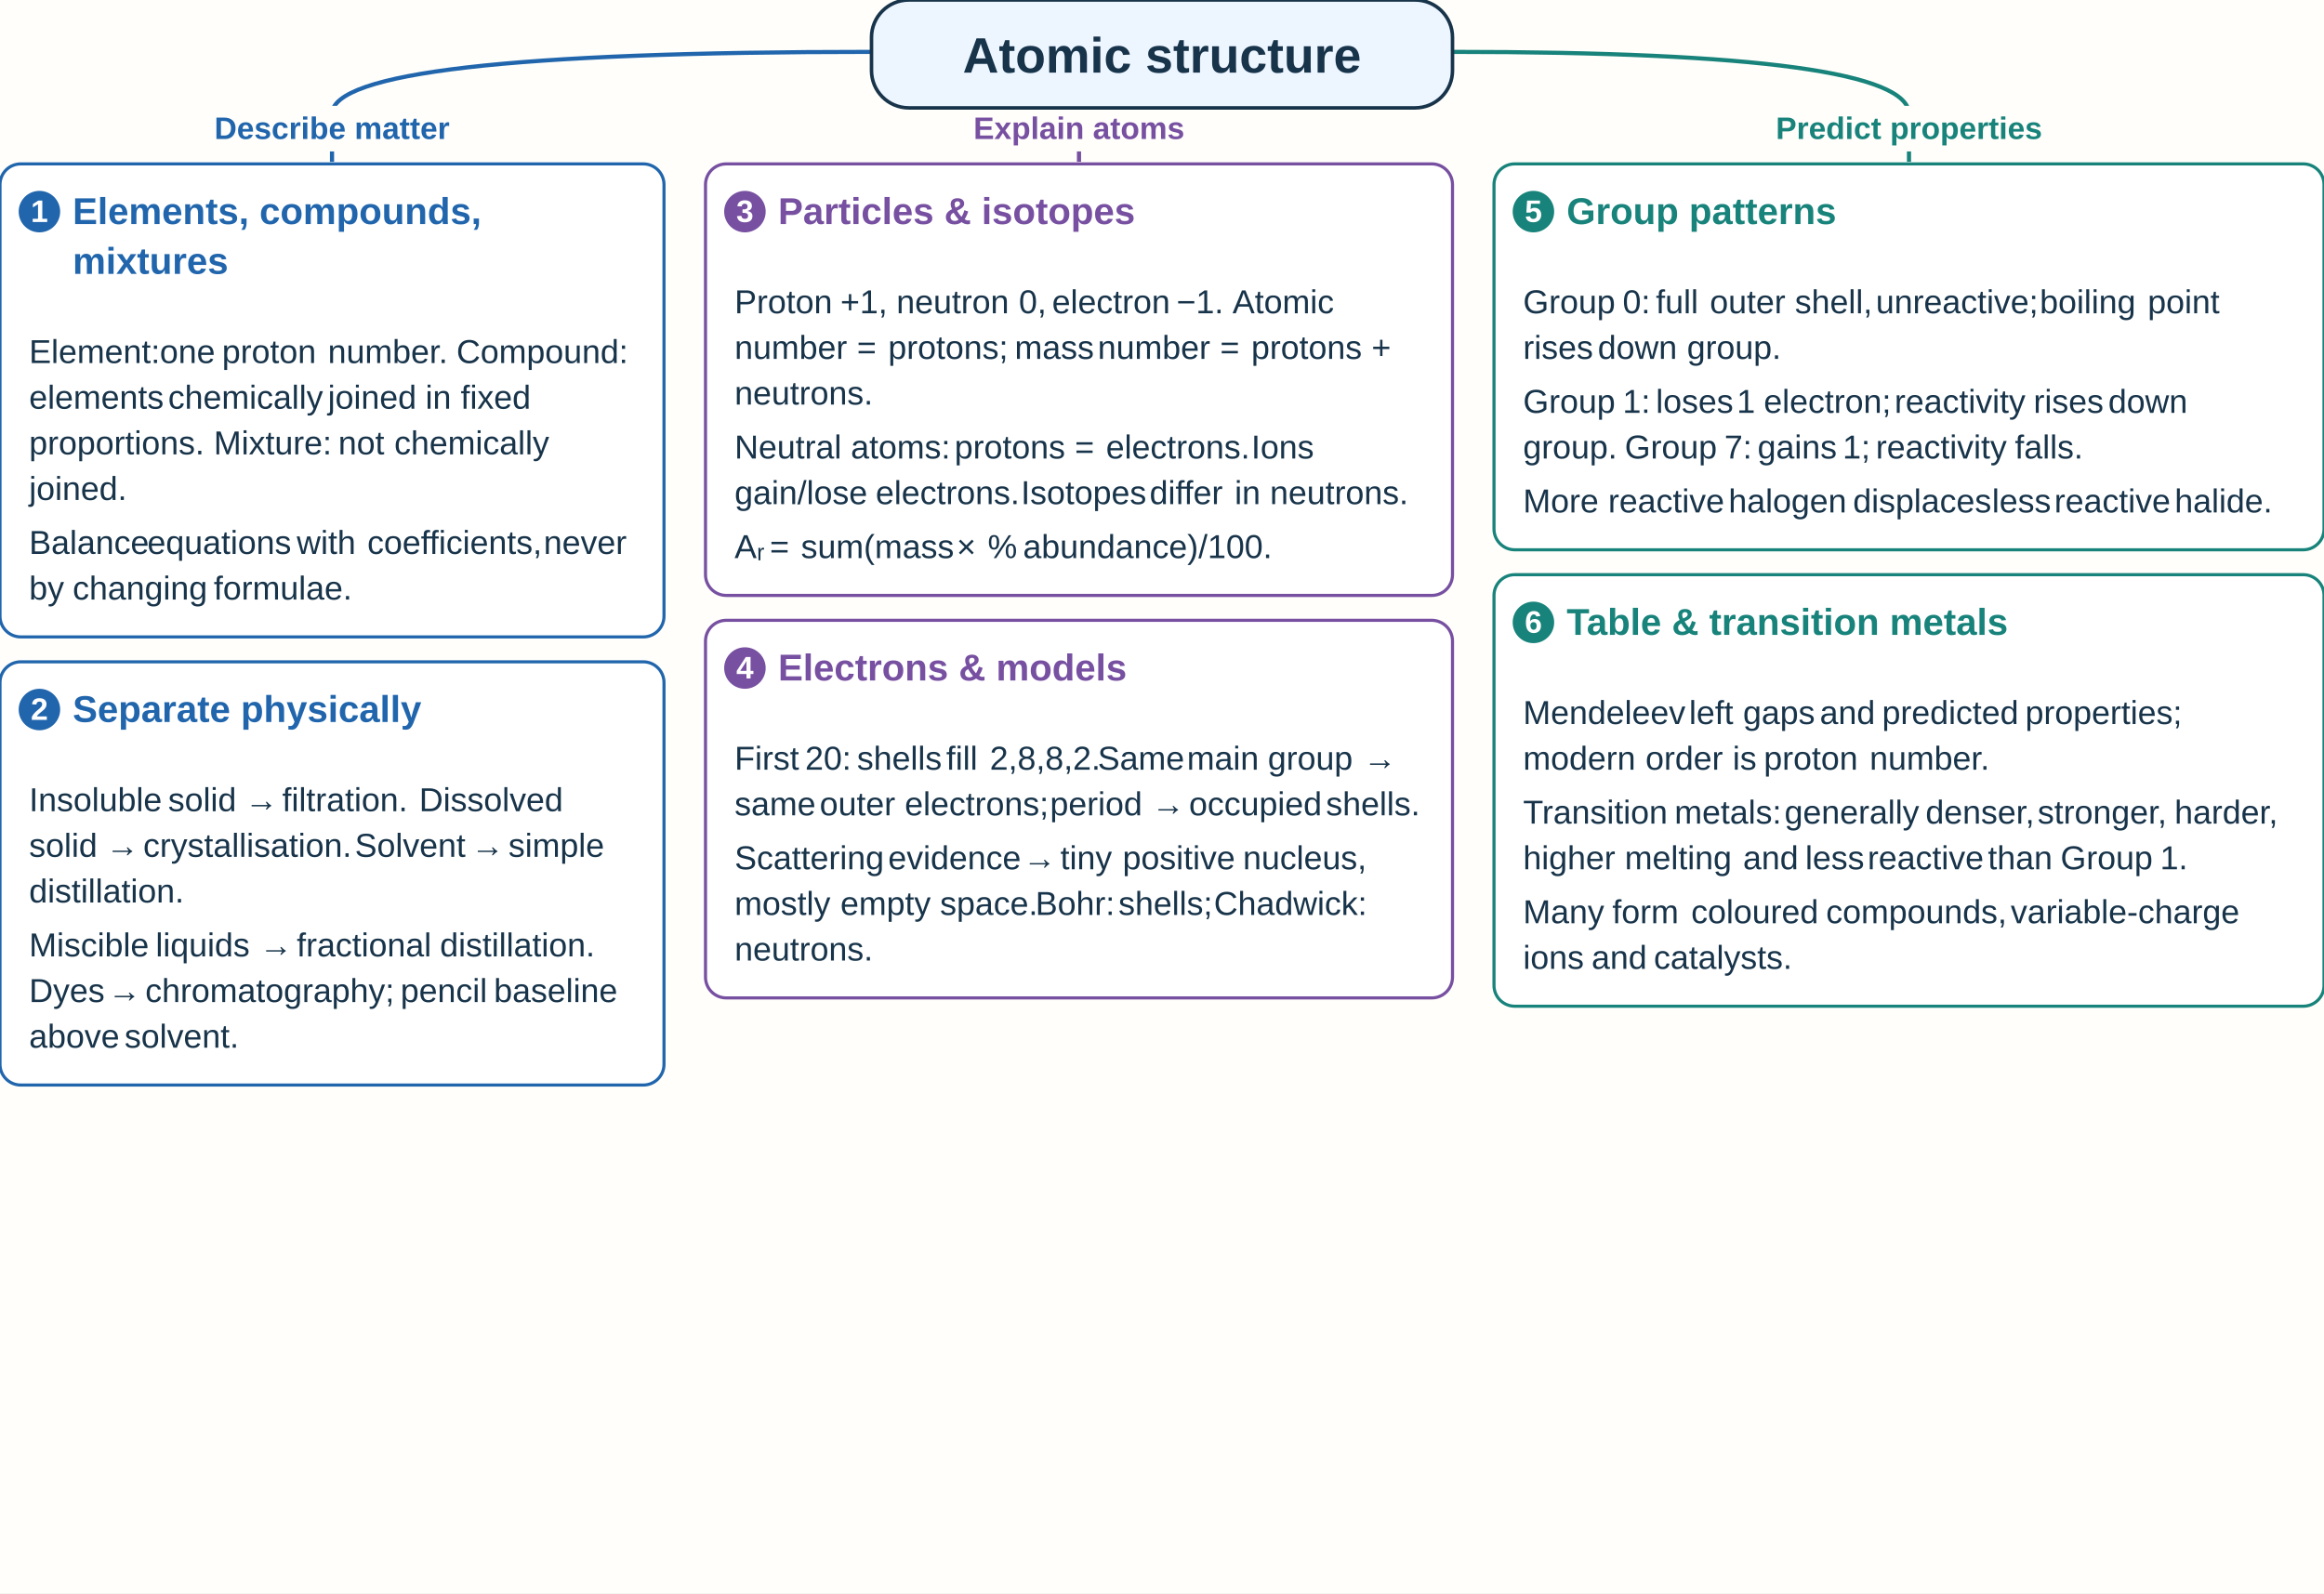
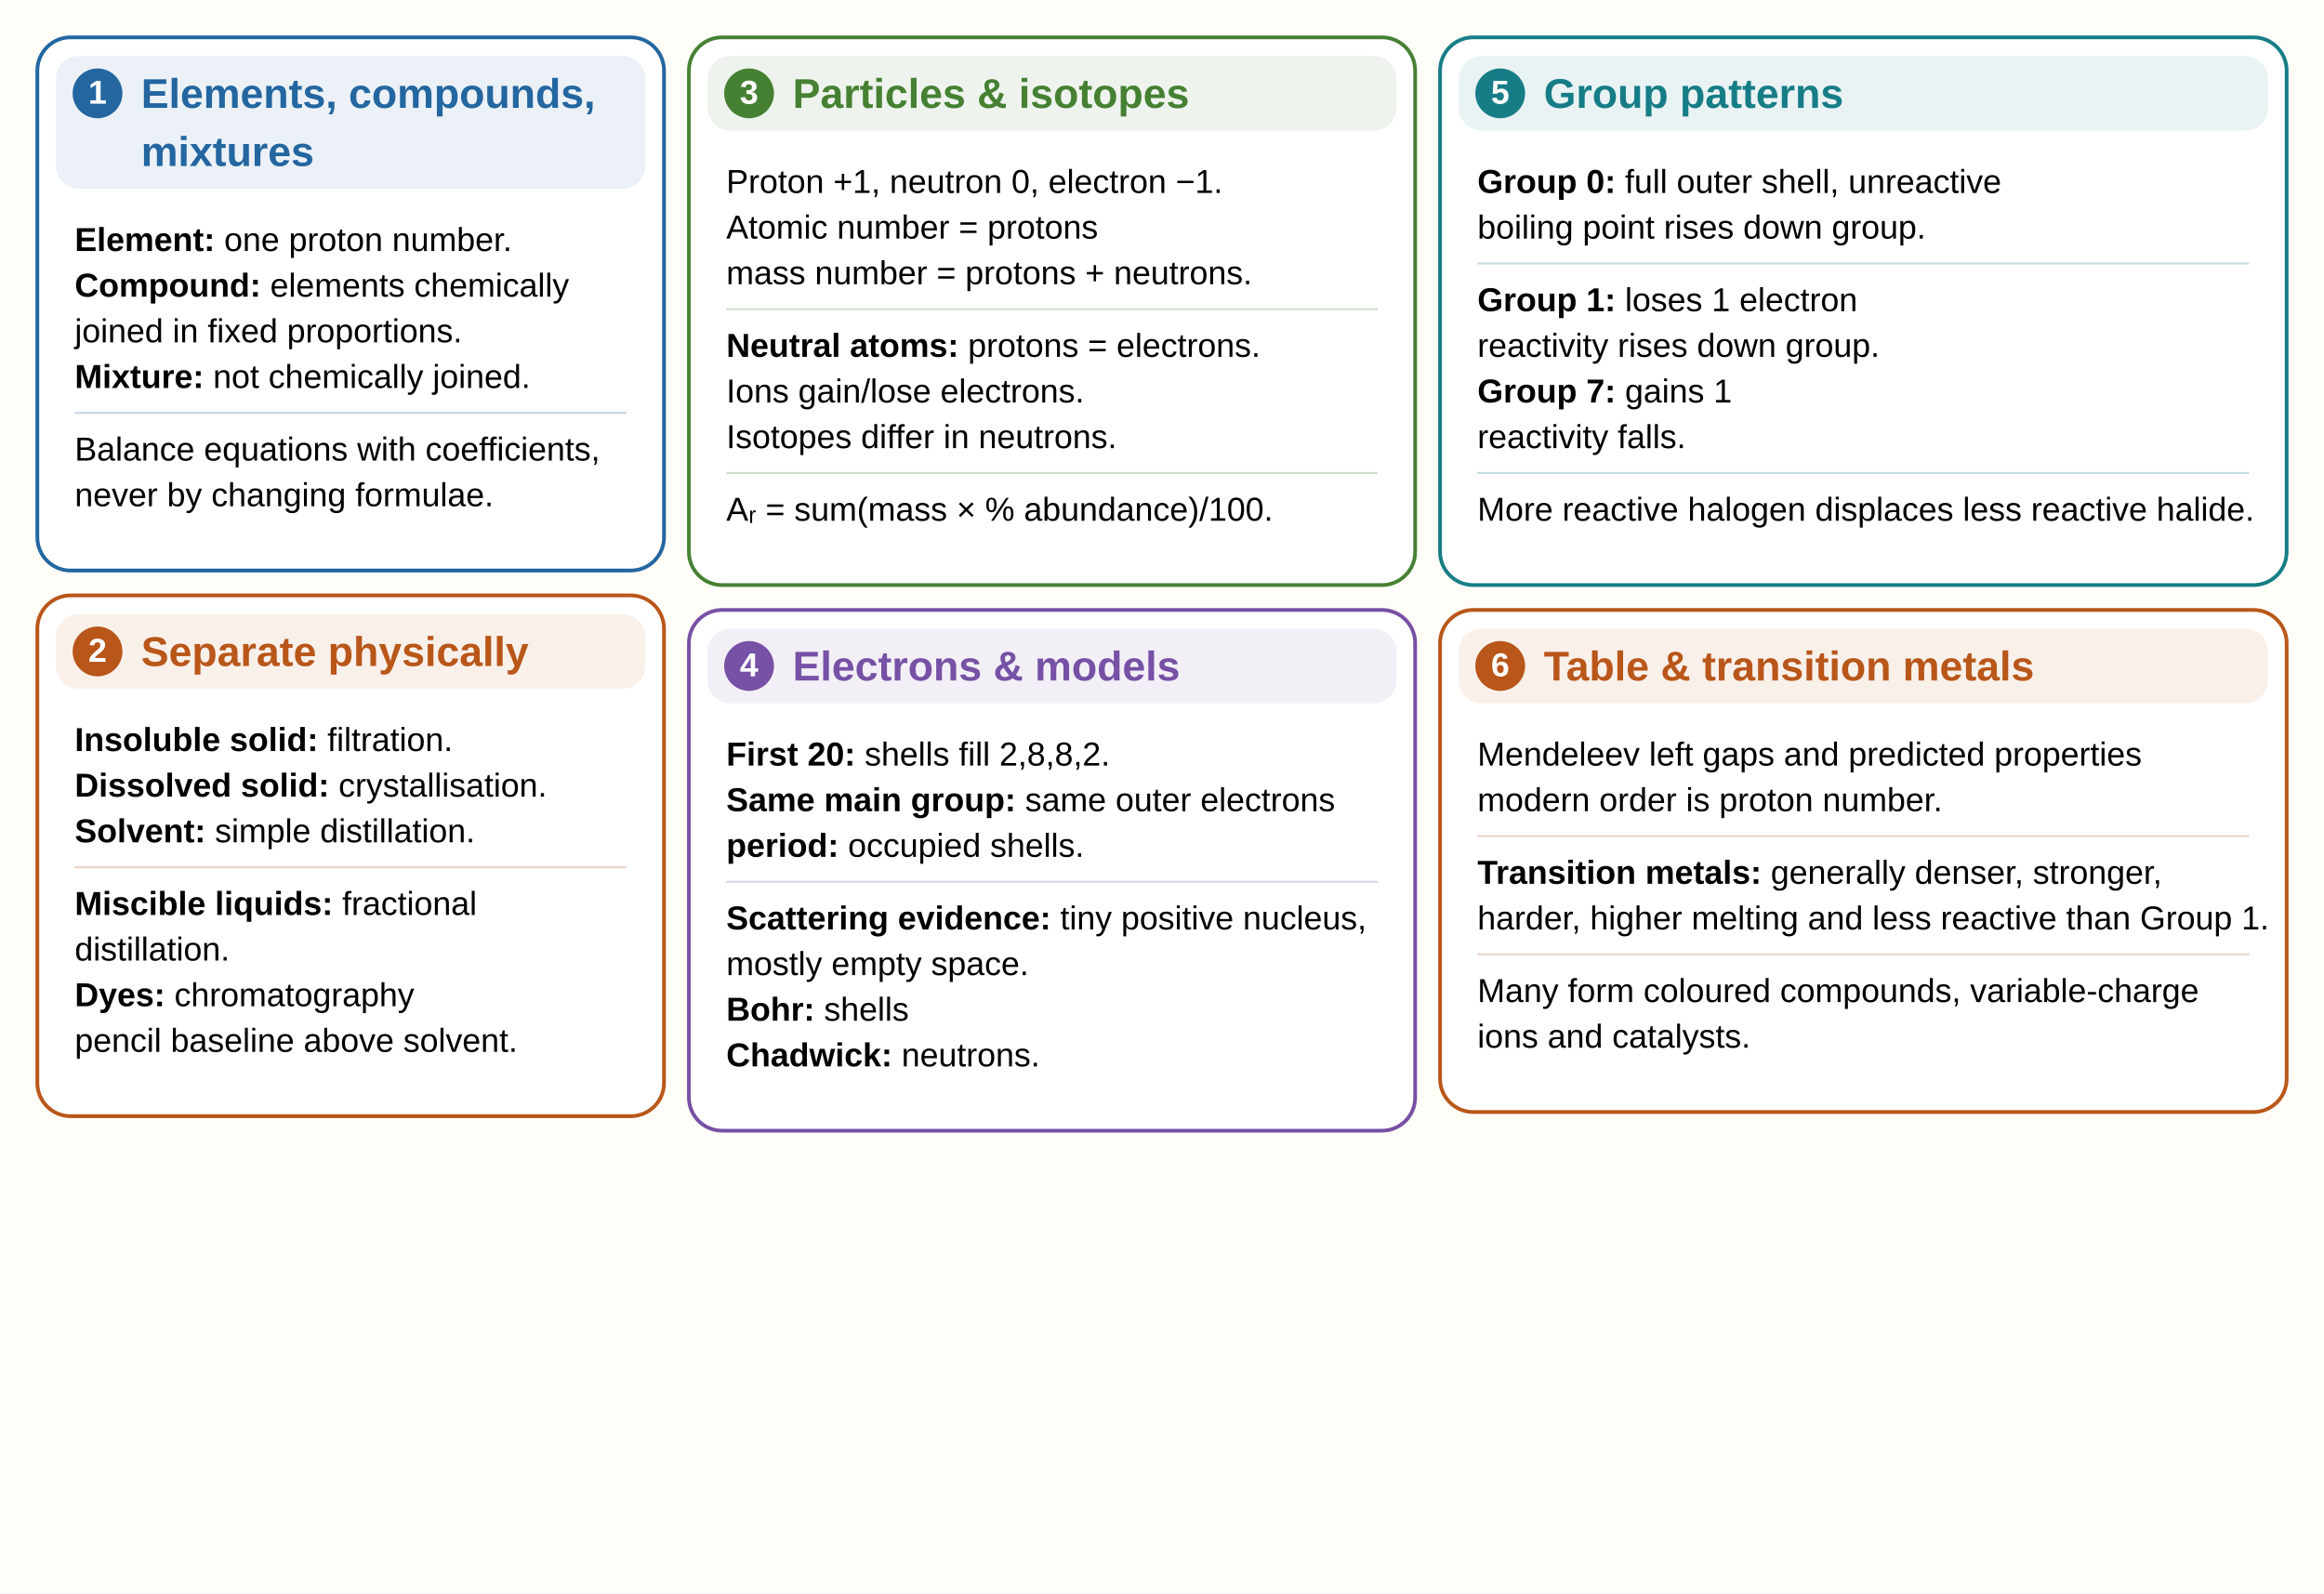
- <svg xmlns="http://www.w3.org/2000/svg" width="2400" height="1645.714" viewBox="0 0 1120 768" role="img" aria-labelledby="title description" data-print-width-mm="277" data-body-size="16">
+ <svg xmlns="http://www.w3.org/2000/svg" width="2400" height="1645.714" viewBox="0 0 1120 768" role="img" aria-labelledby="map-title map-description" data-print-width-mm="277" font-family="Segoe UI,Arial,sans-serif">
  <defs>
-     <radialGradient id="animalFill">
-       <stop stop-color="#fff5de" />
-       <stop offset="1" stop-color="#dceafd" />
-     </radialGradient>
-     <radialGradient id="nucleusFill">
-       <stop stop-color="#ddc7f4" />
-       <stop offset="1" stop-color="#9b79c2" />
-     </radialGradient>
-     <linearGradient id="leafFill" x2="0" y2="1">
-       <stop stop-color="#edf7b8" />
-       <stop offset="1" stop-color="#bfd882" />
-     </linearGradient>
+     <marker id="arrow-2366a0" viewBox="0 0 10 10" refX="9" refY="5" markerWidth="4" markerHeight="4" orient="auto-start-reverse">
+       <path d="M1 1L9 5L1 9" fill="none" stroke="#2366a0" stroke-width="2" stroke-linejoin="round" />
+     </marker>
+     <marker id="arrow-b95619" viewBox="0 0 10 10" refX="9" refY="5" markerWidth="4" markerHeight="4" orient="auto-start-reverse">
+       <path d="M1 1L9 5L1 9" fill="none" stroke="#b95619" stroke-width="2" stroke-linejoin="round" />
+     </marker>
+     <marker id="arrow-468133" viewBox="0 0 10 10" refX="9" refY="5" markerWidth="4" markerHeight="4" orient="auto-start-reverse">
+       <path d="M1 1L9 5L1 9" fill="none" stroke="#468133" stroke-width="2" stroke-linejoin="round" />
+     </marker>
+     <marker id="arrow-7651a5" viewBox="0 0 10 10" refX="9" refY="5" markerWidth="4" markerHeight="4" orient="auto-start-reverse">
+       <path d="M1 1L9 5L1 9" fill="none" stroke="#7651a5" stroke-width="2" stroke-linejoin="round" />
+     </marker>
+     <marker id="arrow-167d87" viewBox="0 0 10 10" refX="9" refY="5" markerWidth="4" markerHeight="4" orient="auto-start-reverse">
+       <path d="M1 1L9 5L1 9" fill="none" stroke="#167d87" stroke-width="2" stroke-linejoin="round" />
+     </marker>
+     <marker id="arrow-b95619" viewBox="0 0 10 10" refX="9" refY="5" markerWidth="4" markerHeight="4" orient="auto-start-reverse">
+       <path d="M1 1L9 5L1 9" fill="none" stroke="#b95619" stroke-width="2" stroke-linejoin="round" />
+     </marker>
  </defs>
-   <rect width="1120" height="768" fill="#fffefa" />
-   <g font-family="Segoe UI, Arial, sans-serif" fill="#18344a">
-     <path class="relationship-path" d="M420.0 25Q160.0 25 160.0 55V78" stroke="#2166ad" stroke-width="2" fill="none" />
-     <rect x="94.0" y="51" width="132.0" height="22" rx="5" fill="#fffefa" />
-     <text class="diagram-label" x="160.00" y="67.00" font-size="15" fill="#2166ad" font-weight="700" text-anchor="middle">Describe matter</text>
-     <g class="map-section" id="section-1" data-source-panel="0" data-bounds="0,0,320,228" transform="translate(0 79)">
-       <rect width="320" height="228" rx="10" fill="white" stroke="#2166ad" stroke-width="1.5" />
-       <g class="section-heading">
-         <circle cx="19" cy="23" r="10" fill="#2166ad" />
-         <text class="" x="19.00" y="28.00" font-size="15" fill="white" font-weight="700" text-anchor="middle">1</text>
-         <text class="" x="35.00" y="29.00" font-size="18" fill="#2166ad" font-weight="700" text-anchor="start">Elements, compounds,</text>
-         <text class="" x="35.00" y="53.00" font-size="18" fill="#2166ad" font-weight="700" text-anchor="start">mixtures</text>
-       </g>
-       <g class="section-body">
-         <text class="body-text" x="14.00" y="96.00" font-size="16" fill="#18344a" font-weight="400" text-anchor="start">Element:</text>
-         <text class="body-text" x="77.00" y="96.00" font-size="16" fill="#18344a" font-weight="400" text-anchor="start">one</text>
-         <text class="body-text" x="107.00" y="96.00" font-size="16" fill="#18344a" font-weight="400" text-anchor="start">proton</text>
-         <text class="body-text" x="158.00" y="96.00" font-size="16" fill="#18344a" font-weight="400" text-anchor="start">number.</text>
-         <text class="body-text" x="219.98" y="96.00" font-size="16" fill="#18344a" font-weight="400" text-anchor="start">Compound:</text>
-         <text class="body-text" x="14.00" y="118.00" font-size="16" fill="#18344a" font-weight="400" text-anchor="start">elements</text>
-         <text class="body-text" x="81.00" y="118.00" font-size="16" fill="#18344a" font-weight="400" text-anchor="start">chemically</text>
-         <text class="body-text" x="158.00" y="118.00" font-size="16" fill="#18344a" font-weight="400" text-anchor="start">joined</text>
-         <text class="body-text" x="205.00" y="118.00" font-size="16" fill="#18344a" font-weight="400" text-anchor="start">in</text>
-         <text class="body-text" x="222.00" y="118.00" font-size="16" fill="#18344a" font-weight="400" text-anchor="start">fixed</text>
-         <text class="body-text" x="14.00" y="140.00" font-size="16" fill="#18344a" font-weight="400" text-anchor="start">proportions.</text>
-         <text class="body-text" x="103.00" y="140.00" font-size="16" fill="#18344a" font-weight="400" text-anchor="start">Mixture:</text>
-         <text class="body-text" x="163.00" y="140.00" font-size="16" fill="#18344a" font-weight="400" text-anchor="start">not</text>
-         <text class="body-text" x="190.00" y="140.00" font-size="16" fill="#18344a" font-weight="400" text-anchor="start">chemically</text>
-         <text class="body-text" x="14.00" y="162.00" font-size="16" fill="#18344a" font-weight="400" text-anchor="start">joined.</text>
-         <text class="body-text" x="14.00" y="188.00" font-size="16" fill="#18344a" font-weight="400" text-anchor="start">Balance</text>
-         <text class="body-text" x="71.00" y="188.00" font-size="16" fill="#18344a" font-weight="400" text-anchor="start">equations</text>
-         <text class="body-text" x="143.00" y="188.00" font-size="16" fill="#18344a" font-weight="400" text-anchor="start">with</text>
-         <text class="body-text" x="177.00" y="188.00" font-size="16" fill="#18344a" font-weight="400" text-anchor="start">coefficients,</text>
-         <text class="body-text" x="262.00" y="188.00" font-size="16" fill="#18344a" font-weight="400" text-anchor="start">never</text>
-         <text class="body-text" x="14.00" y="210.00" font-size="16" fill="#18344a" font-weight="400" text-anchor="start">by</text>
-         <text class="body-text" x="35.00" y="210.00" font-size="16" fill="#18344a" font-weight="400" text-anchor="start">changing</text>
-         <text class="body-text" x="103.00" y="210.00" font-size="16" fill="#18344a" font-weight="400" text-anchor="start">formulae.</text>
-       </g>
+   <rect width="1120" height="768" fill="#fffdf8" />
+   <g class="map-section" id="section-1" data-source-panel="0" data-bounds="0,0,302,257" transform="translate(18 18)">
+     <rect width="302" height="257" rx="16" fill="white" stroke="#2366a0" stroke-width="1.8" />
+     <g class="section-heading">
+       <rect x="9" y="9" width="284" height="64" rx="11" fill="#2366a0" opacity=".09" />
+       <circle cx="29" cy="27" r="12" fill="#2366a0" />
+       <text class="diagram-label" x="29" y="32" font-size="16" fill="white" font-weight="700" text-anchor="middle">1</text>
+       <text class="panel-title" x="50" y="34" font-size="20" fill="#2366a0" font-weight="700" text-anchor="start">Elements, compounds,</text>
+       <text class="panel-title" x="50" y="62" font-size="20" fill="#2366a0" font-weight="700" text-anchor="start">mixtures</text>
    </g>
-     <g class="map-section" id="section-2" data-source-panel="1" data-bounds="0,0,320,204" transform="translate(0 319)">
-       <rect width="320" height="204" rx="10" fill="white" stroke="#2166ad" stroke-width="1.5" />
-       <g class="section-heading">
-         <circle cx="19" cy="23" r="10" fill="#2166ad" />
-         <text class="" x="19.00" y="28.00" font-size="15" fill="white" font-weight="700" text-anchor="middle">2</text>
-         <text class="" x="35.00" y="29.00" font-size="18" fill="#2166ad" font-weight="700" text-anchor="start">Separate physically</text>
-       </g>
-       <g class="section-body">
-         <text class="body-text" x="14.00" y="72.00" font-size="16" fill="#18344a" font-weight="400" text-anchor="start">Insoluble</text>
-         <text class="body-text" x="81.00" y="72.00" font-size="16" fill="#18344a" font-weight="400" text-anchor="start">solid</text>
-         <text class="body-text" x="118.00" y="72.00" font-size="16" fill="#18344a" font-weight="400" text-anchor="start">→</text>
-         <text class="body-text" x="136.00" y="72.00" font-size="16" fill="#18344a" font-weight="400" text-anchor="start">filtration.</text>
-         <text class="body-text" x="202.00" y="72.00" font-size="16" fill="#18344a" font-weight="400" text-anchor="start">Dissolved</text>
-         <text class="body-text" x="14.00" y="94.00" font-size="16" fill="#18344a" font-weight="400" text-anchor="start">solid</text>
-         <text class="body-text" x="51.00" y="94.00" font-size="16" fill="#18344a" font-weight="400" text-anchor="start">→</text>
-         <text class="body-text" x="69.00" y="94.00" font-size="16" fill="#18344a" font-weight="400" text-anchor="start">crystallisation.</text>
-         <text class="body-text" x="171.00" y="94.00" font-size="16" fill="#18344a" font-weight="400" text-anchor="start">Solvent</text>
-         <text class="body-text" x="227.00" y="94.00" font-size="16" fill="#18344a" font-weight="400" text-anchor="start">→</text>
-         <text class="body-text" x="245.00" y="94.00" font-size="16" fill="#18344a" font-weight="400" text-anchor="start">simple</text>
-         <text class="body-text" x="14.00" y="116.00" font-size="16" fill="#18344a" font-weight="400" text-anchor="start">distillation.</text>
-         <text class="body-text" x="14.00" y="142.00" font-size="16" fill="#18344a" font-weight="400" text-anchor="start">Miscible</text>
-         <text class="body-text" x="75.00" y="142.00" font-size="16" fill="#18344a" font-weight="400" text-anchor="start">liquids</text>
-         <text class="body-text" x="125.00" y="142.00" font-size="16" fill="#18344a" font-weight="400" text-anchor="start">→</text>
-         <text class="body-text" x="143.00" y="142.00" font-size="16" fill="#18344a" font-weight="400" text-anchor="start">fractional</text>
-         <text class="body-text" x="212.00" y="142.00" font-size="16" fill="#18344a" font-weight="400" text-anchor="start">distillation.</text>
-         <text class="body-text" x="14.00" y="164.00" font-size="16" fill="#18344a" font-weight="400" text-anchor="start">Dyes</text>
-         <text class="body-text" x="52.00" y="164.00" font-size="16" fill="#18344a" font-weight="400" text-anchor="start">→</text>
-         <text class="body-text" x="70.00" y="164.00" font-size="16" fill="#18344a" font-weight="400" text-anchor="start">chromatography;</text>
-         <text class="body-text" x="193.00" y="164.00" font-size="16" fill="#18344a" font-weight="400" text-anchor="start">pencil</text>
-         <text class="body-text" x="238.00" y="164.00" font-size="16" fill="#18344a" font-weight="400" text-anchor="start">baseline</text>
-         <text class="body-text" x="14.00" y="186.00" font-size="16" fill="#18344a" font-weight="400" text-anchor="start">above</text>
-         <text class="body-text" x="60.00" y="186.00" font-size="16" fill="#18344a" font-weight="400" text-anchor="start">solvent.</text>
-       </g>
+     <g class="section-body">
+       <text class="body-text" x="18" y="103" font-size="16" fill="#000000" font-weight="400" text-anchor="start">
+         <tspan font-weight="700">Element:</tspan> one proton number.</text>
+       <text class="body-text" x="18" y="125" font-size="16" fill="#000000" font-weight="400" text-anchor="start">
+         <tspan font-weight="700">Compound:</tspan> elements chemically</text>
+       <text class="body-text" x="18" y="147" font-size="16" fill="#000000" font-weight="400" text-anchor="start">joined in fixed proportions.</text>
+       <text class="body-text" x="18" y="169" font-size="16" fill="#000000" font-weight="400" text-anchor="start">
+         <tspan font-weight="700">Mixture:</tspan> not chemically joined.</text>
+       <path class="section-divider" d="M18 181H284" stroke="#2366a0" stroke-opacity=".25" stroke-width="1" fill="none" />
+       <text class="body-text" x="18" y="204" font-size="16" fill="#000000" font-weight="400" text-anchor="start">Balance equations with coefficients,</text>
+       <text class="body-text" x="18" y="226" font-size="16" fill="#000000" font-weight="400" text-anchor="start">never by changing formulae.</text>
    </g>
-     <path class="relationship-path" d="M560 52Q520.0 55 520.0 55V78" stroke="#7750a1" stroke-width="2" fill="none" />
-     <rect x="461.0" y="51" width="118.0" height="22" rx="5" fill="#fffefa" />
-     <text class="diagram-label" x="520.00" y="67.00" font-size="15" fill="#7750a1" font-weight="700" text-anchor="middle">Explain atoms</text>
-     <g class="map-section" id="section-3" data-source-panel="2" data-bounds="0,0,360,208" transform="translate(340 79)">
-       <rect width="360" height="208" rx="10" fill="white" stroke="#7750a1" stroke-width="1.5" />
-       <g class="section-heading">
-         <circle cx="19" cy="23" r="10" fill="#7750a1" />
-         <text class="" x="19.00" y="28.00" font-size="15" fill="white" font-weight="700" text-anchor="middle">3</text>
-         <text class="" x="35.00" y="29.00" font-size="18" fill="#7750a1" font-weight="700" text-anchor="start">Particles &amp; isotopes</text>
-       </g>
-       <g class="section-body">
-         <text class="body-text" x="14.00" y="72.00" font-size="16" fill="#18344a" font-weight="400" text-anchor="start">Proton</text>
-         <text class="body-text" x="65.00" y="72.00" font-size="16" fill="#18344a" font-weight="400" text-anchor="start">+1,</text>
-         <text class="body-text" x="92.00" y="72.00" font-size="16" fill="#18344a" font-weight="400" text-anchor="start">neutron</text>
-         <text class="body-text" x="151.00" y="72.00" font-size="16" fill="#18344a" font-weight="400" text-anchor="start">0,</text>
-         <text class="body-text" x="167.00" y="72.00" font-size="16" fill="#18344a" font-weight="400" text-anchor="start">electron</text>
-         <text class="body-text" x="227.00" y="72.00" font-size="16" fill="#18344a" font-weight="400" text-anchor="start">−1.</text>
-         <text class="body-text" x="254.00" y="72.00" font-size="16" fill="#18344a" font-weight="400" text-anchor="start">Atomic</text>
-         <text class="body-text" x="14.00" y="94.00" font-size="16" fill="#18344a" font-weight="400" text-anchor="start">number</text>
-         <text class="body-text" x="73.00" y="94.00" font-size="16" fill="#18344a" font-weight="400" text-anchor="start">=</text>
-         <text class="body-text" x="88.00" y="94.00" font-size="16" fill="#18344a" font-weight="400" text-anchor="start">protons;</text>
-         <text class="body-text" x="149.00" y="94.00" font-size="16" fill="#18344a" font-weight="400" text-anchor="start">mass</text>
-         <text class="body-text" x="189.00" y="94.00" font-size="16" fill="#18344a" font-weight="400" text-anchor="start">number</text>
-         <text class="body-text" x="248.00" y="94.00" font-size="16" fill="#18344a" font-weight="400" text-anchor="start">=</text>
-         <text class="body-text" x="263.00" y="94.00" font-size="16" fill="#18344a" font-weight="400" text-anchor="start">protons</text>
-         <text class="body-text" x="321.00" y="94.00" font-size="16" fill="#18344a" font-weight="400" text-anchor="start">+</text>
-         <text class="body-text" x="14.00" y="116.00" font-size="16" fill="#18344a" font-weight="400" text-anchor="start">neutrons.</text>
-         <text class="body-text" x="14.00" y="142.00" font-size="16" fill="#18344a" font-weight="400" text-anchor="start">Neutral</text>
-         <text class="body-text" x="70.00" y="142.00" font-size="16" fill="#18344a" font-weight="400" text-anchor="start">atoms:</text>
-         <text class="body-text" x="120.00" y="142.00" font-size="16" fill="#18344a" font-weight="400" text-anchor="start">protons</text>
-         <text class="body-text" x="178.00" y="142.00" font-size="16" fill="#18344a" font-weight="400" text-anchor="start">=</text>
-         <text class="body-text" x="193.00" y="142.00" font-size="16" fill="#18344a" font-weight="400" text-anchor="start">electrons.</text>
-         <text class="body-text" x="263.00" y="142.00" font-size="16" fill="#18344a" font-weight="400" text-anchor="start">Ions</text>
-         <text class="body-text" x="14.00" y="164.00" font-size="16" fill="#18344a" font-weight="400" text-anchor="start">gain/lose</text>
-         <text class="body-text" x="82.00" y="164.00" font-size="16" fill="#18344a" font-weight="400" text-anchor="start">electrons.</text>
-         <text class="body-text" x="152.00" y="164.00" font-size="16" fill="#18344a" font-weight="400" text-anchor="start">Isotopes</text>
-         <text class="body-text" x="214.00" y="164.00" font-size="16" fill="#18344a" font-weight="400" text-anchor="start">differ</text>
-         <text class="body-text" x="255.00" y="164.00" font-size="16" fill="#18344a" font-weight="400" text-anchor="start">in</text>
-         <text class="body-text" x="272.00" y="164.00" font-size="16" fill="#18344a" font-weight="400" text-anchor="start">neutrons.</text>
-         <text class="body-text" x="14.00" y="190.00" font-size="16" fill="#18344a" font-weight="400" text-anchor="start">Aᵣ</text>
-         <text class="body-text" x="31.00" y="190.00" font-size="16" fill="#18344a" font-weight="400" text-anchor="start">=</text>
-         <text class="body-text" x="46.00" y="190.00" font-size="16" fill="#18344a" font-weight="400" text-anchor="start">sum(mass</text>
-         <text class="body-text" x="121.00" y="190.00" font-size="16" fill="#18344a" font-weight="400" text-anchor="start">×</text>
-         <text class="body-text" x="136.00" y="190.00" font-size="16" fill="#18344a" font-weight="400" text-anchor="start">%</text>
-         <text class="body-text" x="153.00" y="190.00" font-size="16" fill="#18344a" font-weight="400" text-anchor="start">abundance)/100.</text>
-       </g>
+   </g>
+   <g class="map-section" id="section-2" data-source-panel="1" data-bounds="0,0,302,251" transform="translate(18 287)">
+     <rect width="302" height="251" rx="16" fill="white" stroke="#b95619" stroke-width="1.8" />
+     <g class="section-heading">
+       <rect x="9" y="9" width="284" height="36" rx="11" fill="#b95619" opacity=".09" />
+       <circle cx="29" cy="27" r="12" fill="#b95619" />
+       <text class="diagram-label" x="29" y="32" font-size="16" fill="white" font-weight="700" text-anchor="middle">2</text>
+       <text class="panel-title" x="50" y="34" font-size="20" fill="#b95619" font-weight="700" text-anchor="start">Separate physically</text>
    </g>
-     <g class="map-section" id="section-4" data-source-panel="3" data-bounds="0,0,360,182" transform="translate(340 299)">
-       <rect width="360" height="182" rx="10" fill="white" stroke="#7750a1" stroke-width="1.5" />
-       <g class="section-heading">
-         <circle cx="19" cy="23" r="10" fill="#7750a1" />
-         <text class="" x="19.00" y="28.00" font-size="15" fill="white" font-weight="700" text-anchor="middle">4</text>
-         <text class="" x="35.00" y="29.00" font-size="18" fill="#7750a1" font-weight="700" text-anchor="start">Electrons &amp; models</text>
-       </g>
-       <g class="section-body">
-         <text class="body-text" x="14.00" y="72.00" font-size="16" fill="#18344a" font-weight="400" text-anchor="start">First</text>
-         <text class="body-text" x="48.00" y="72.00" font-size="16" fill="#18344a" font-weight="400" text-anchor="start">20:</text>
-         <text class="body-text" x="73.00" y="72.00" font-size="16" fill="#18344a" font-weight="400" text-anchor="start">shells</text>
-         <text class="body-text" x="116.00" y="72.00" font-size="16" fill="#18344a" font-weight="400" text-anchor="start">fill</text>
-         <text class="body-text" x="137.00" y="72.00" font-size="16" fill="#18344a" font-weight="400" text-anchor="start">2,8,8,2.</text>
-         <text class="body-text" x="189.00" y="72.00" font-size="16" fill="#18344a" font-weight="400" text-anchor="start">Same</text>
-         <text class="body-text" x="232.00" y="72.00" font-size="16" fill="#18344a" font-weight="400" text-anchor="start">main</text>
-         <text class="body-text" x="271.00" y="72.00" font-size="16" fill="#18344a" font-weight="400" text-anchor="start">group</text>
-         <text class="body-text" x="317.00" y="72.00" font-size="16" fill="#18344a" font-weight="400" text-anchor="start">→</text>
-         <text class="body-text" x="14.00" y="94.00" font-size="16" fill="#18344a" font-weight="400" text-anchor="start">same</text>
-         <text class="body-text" x="55.00" y="94.00" font-size="16" fill="#18344a" font-weight="400" text-anchor="start">outer</text>
-         <text class="body-text" x="96.00" y="94.00" font-size="16" fill="#18344a" font-weight="400" text-anchor="start">electrons;</text>
-         <text class="body-text" x="166.00" y="94.00" font-size="16" fill="#18344a" font-weight="400" text-anchor="start">period</text>
-         <text class="body-text" x="215.00" y="94.00" font-size="16" fill="#18344a" font-weight="400" text-anchor="start">→</text>
-         <text class="body-text" x="233.00" y="94.00" font-size="16" fill="#18344a" font-weight="400" text-anchor="start">occupied</text>
-         <text class="body-text" x="299.00" y="94.00" font-size="16" fill="#18344a" font-weight="400" text-anchor="start">shells.</text>
-         <text class="body-text" x="14.00" y="120.00" font-size="16" fill="#18344a" font-weight="400" text-anchor="start">Scattering</text>
-         <text class="body-text" x="88.00" y="120.00" font-size="16" fill="#18344a" font-weight="400" text-anchor="start">evidence</text>
-         <text class="body-text" x="153.00" y="120.00" font-size="16" fill="#18344a" font-weight="400" text-anchor="start">→</text>
-         <text class="body-text" x="171.00" y="120.00" font-size="16" fill="#18344a" font-weight="400" text-anchor="start">tiny</text>
-         <text class="body-text" x="201.00" y="120.00" font-size="16" fill="#18344a" font-weight="400" text-anchor="start">positive</text>
-         <text class="body-text" x="259.00" y="120.00" font-size="16" fill="#18344a" font-weight="400" text-anchor="start">nucleus,</text>
-         <text class="body-text" x="14.00" y="142.00" font-size="16" fill="#18344a" font-weight="400" text-anchor="start">mostly</text>
-         <text class="body-text" x="65.00" y="142.00" font-size="16" fill="#18344a" font-weight="400" text-anchor="start">empty</text>
-         <text class="body-text" x="113.00" y="142.00" font-size="16" fill="#18344a" font-weight="400" text-anchor="start">space.</text>
-         <text class="body-text" x="159.00" y="142.00" font-size="16" fill="#18344a" font-weight="400" text-anchor="start">Bohr:</text>
-         <text class="body-text" x="199.00" y="142.00" font-size="16" fill="#18344a" font-weight="400" text-anchor="start">shells;</text>
-         <text class="body-text" x="245.00" y="142.00" font-size="16" fill="#18344a" font-weight="400" text-anchor="start">Chadwick:</text>
-         <text class="body-text" x="14.00" y="164.00" font-size="16" fill="#18344a" font-weight="400" text-anchor="start">neutrons.</text>
-       </g>
+     <g class="section-body">
+       <text class="body-text" x="18" y="75" font-size="16" fill="#000000" font-weight="400" text-anchor="start">
+         <tspan font-weight="700">Insoluble</tspan>
+         <tspan font-weight="700">solid:</tspan> filtration.</text>
+       <text class="body-text" x="18" y="97" font-size="16" fill="#000000" font-weight="400" text-anchor="start">
+         <tspan font-weight="700">Dissolved</tspan>
+         <tspan font-weight="700">solid:</tspan> crystallisation.</text>
+       <text class="body-text" x="18" y="119" font-size="16" fill="#000000" font-weight="400" text-anchor="start">
+         <tspan font-weight="700">Solvent:</tspan> simple distillation.</text>
+       <path class="section-divider" d="M18 131H284" stroke="#b95619" stroke-opacity=".25" stroke-width="1" fill="none" />
+       <text class="body-text" x="18" y="154" font-size="16" fill="#000000" font-weight="400" text-anchor="start">
+         <tspan font-weight="700">Miscible</tspan>
+         <tspan font-weight="700">liquids:</tspan> fractional</text>
+       <text class="body-text" x="18" y="176" font-size="16" fill="#000000" font-weight="400" text-anchor="start">distillation.</text>
+       <text class="body-text" x="18" y="198" font-size="16" fill="#000000" font-weight="400" text-anchor="start">
+         <tspan font-weight="700">Dyes:</tspan> chromatography</text>
+       <text class="body-text" x="18" y="220" font-size="16" fill="#000000" font-weight="400" text-anchor="start">pencil baseline above solvent.</text>
    </g>
-     <path class="relationship-path" d="M700.0 25Q920.0 25 920.0 55V78" stroke="#18837b" stroke-width="2" fill="none" />
-     <rect x="847.5" y="51" width="145.0" height="22" rx="5" fill="#fffefa" />
-     <text class="diagram-label" x="920.00" y="67.00" font-size="15" fill="#18837b" font-weight="700" text-anchor="middle">Predict properties</text>
-     <g class="map-section" id="section-5" data-source-panel="4" data-bounds="0,0,400,186" transform="translate(720 79)">
-       <rect width="400" height="186" rx="10" fill="white" stroke="#18837b" stroke-width="1.5" />
-       <g class="section-heading">
-         <circle cx="19" cy="23" r="10" fill="#18837b" />
-         <text class="" x="19.00" y="28.00" font-size="15" fill="white" font-weight="700" text-anchor="middle">5</text>
-         <text class="" x="35.00" y="29.00" font-size="18" fill="#18837b" font-weight="700" text-anchor="start">Group patterns</text>
-       </g>
-       <g class="section-body">
-         <text class="body-text" x="14.00" y="72.00" font-size="16" fill="#18344a" font-weight="400" text-anchor="start">Group</text>
-         <text class="body-text" x="62.00" y="72.00" font-size="16" fill="#18344a" font-weight="400" text-anchor="start">0:</text>
-         <text class="body-text" x="78.00" y="72.00" font-size="16" fill="#18344a" font-weight="400" text-anchor="start">full</text>
-         <text class="body-text" x="104.00" y="72.00" font-size="16" fill="#18344a" font-weight="400" text-anchor="start">outer</text>
-         <text class="body-text" x="145.00" y="72.00" font-size="16" fill="#18344a" font-weight="400" text-anchor="start">shell,</text>
-         <text class="body-text" x="184.00" y="72.00" font-size="16" fill="#18344a" font-weight="400" text-anchor="start">unreactive;</text>
-         <text class="body-text" x="263.00" y="72.00" font-size="16" fill="#18344a" font-weight="400" text-anchor="start">boiling</text>
-         <text class="body-text" x="315.00" y="72.00" font-size="16" fill="#18344a" font-weight="400" text-anchor="start">point</text>
-         <text class="body-text" x="14.00" y="94.00" font-size="16" fill="#18344a" font-weight="400" text-anchor="start">rises</text>
-         <text class="body-text" x="50.00" y="94.00" font-size="16" fill="#18344a" font-weight="400" text-anchor="start">down</text>
-         <text class="body-text" x="93.00" y="94.00" font-size="16" fill="#18344a" font-weight="400" text-anchor="start">group.</text>
-         <text class="body-text" x="14.00" y="120.00" font-size="16" fill="#18344a" font-weight="400" text-anchor="start">Group</text>
-         <text class="body-text" x="62.00" y="120.00" font-size="16" fill="#18344a" font-weight="400" text-anchor="start">1:</text>
-         <text class="body-text" x="78.00" y="120.00" font-size="16" fill="#18344a" font-weight="400" text-anchor="start">loses</text>
-         <text class="body-text" x="117.00" y="120.00" font-size="16" fill="#18344a" font-weight="400" text-anchor="start">1</text>
-         <text class="body-text" x="130.00" y="120.00" font-size="16" fill="#18344a" font-weight="400" text-anchor="start">electron;</text>
-         <text class="body-text" x="193.00" y="120.00" font-size="16" fill="#18344a" font-weight="400" text-anchor="start">reactivity</text>
-         <text class="body-text" x="260.00" y="120.00" font-size="16" fill="#18344a" font-weight="400" text-anchor="start">rises</text>
-         <text class="body-text" x="296.00" y="120.00" font-size="16" fill="#18344a" font-weight="400" text-anchor="start">down</text>
-         <text class="body-text" x="14.00" y="142.00" font-size="16" fill="#18344a" font-weight="400" text-anchor="start">group.</text>
-         <text class="body-text" x="63.00" y="142.00" font-size="16" fill="#18344a" font-weight="400" text-anchor="start">Group</text>
-         <text class="body-text" x="111.00" y="142.00" font-size="16" fill="#18344a" font-weight="400" text-anchor="start">7:</text>
-         <text class="body-text" x="127.00" y="142.00" font-size="16" fill="#18344a" font-weight="400" text-anchor="start">gains</text>
-         <text class="body-text" x="168.00" y="142.00" font-size="16" fill="#18344a" font-weight="400" text-anchor="start">1;</text>
-         <text class="body-text" x="184.00" y="142.00" font-size="16" fill="#18344a" font-weight="400" text-anchor="start">reactivity</text>
-         <text class="body-text" x="251.00" y="142.00" font-size="16" fill="#18344a" font-weight="400" text-anchor="start">falls.</text>
-         <text class="body-text" x="14.00" y="168.00" font-size="16" fill="#18344a" font-weight="400" text-anchor="start">More</text>
-         <text class="body-text" x="55.00" y="168.00" font-size="16" fill="#18344a" font-weight="400" text-anchor="start">reactive</text>
-         <text class="body-text" x="113.00" y="168.00" font-size="16" fill="#18344a" font-weight="400" text-anchor="start">halogen</text>
-         <text class="body-text" x="173.00" y="168.00" font-size="16" fill="#18344a" font-weight="400" text-anchor="start">displaces</text>
-         <text class="body-text" x="240.00" y="168.00" font-size="16" fill="#18344a" font-weight="400" text-anchor="start">less</text>
-         <text class="body-text" x="270.00" y="168.00" font-size="16" fill="#18344a" font-weight="400" text-anchor="start">reactive</text>
-         <text class="body-text" x="328.00" y="168.00" font-size="16" fill="#18344a" font-weight="400" text-anchor="start">halide.</text>
-       </g>
+   </g>
+   <g class="map-section" id="section-3" data-source-panel="2" data-bounds="0,0,350,264" transform="translate(332 18)">
+     <rect width="350" height="264" rx="16" fill="white" stroke="#468133" stroke-width="1.8" />
+     <g class="section-heading">
+       <rect x="9" y="9" width="332" height="36" rx="11" fill="#468133" opacity=".09" />
+       <circle cx="29" cy="27" r="12" fill="#468133" />
+       <text class="diagram-label" x="29" y="32" font-size="16" fill="white" font-weight="700" text-anchor="middle">3</text>
+       <text class="panel-title" x="50" y="34" font-size="20" fill="#468133" font-weight="700" text-anchor="start">Particles &amp; isotopes</text>
    </g>
-     <g class="map-section" id="section-6" data-source-panel="5" data-bounds="0,0,400,208" transform="translate(720 277)">
-       <rect width="400" height="208" rx="10" fill="white" stroke="#18837b" stroke-width="1.5" />
-       <g class="section-heading">
-         <circle cx="19" cy="23" r="10" fill="#18837b" />
-         <text class="" x="19.00" y="28.00" font-size="15" fill="white" font-weight="700" text-anchor="middle">6</text>
-         <text class="" x="35.00" y="29.00" font-size="18" fill="#18837b" font-weight="700" text-anchor="start">Table &amp; transition metals</text>
-       </g>
-       <g class="section-body">
-         <text class="body-text" x="14.00" y="72.00" font-size="16" fill="#18344a" font-weight="400" text-anchor="start">Mendeleev</text>
-         <text class="body-text" x="94.00" y="72.00" font-size="16" fill="#18344a" font-weight="400" text-anchor="start">left</text>
-         <text class="body-text" x="120.00" y="72.00" font-size="16" fill="#18344a" font-weight="400" text-anchor="start">gaps</text>
-         <text class="body-text" x="157.00" y="72.00" font-size="16" fill="#18344a" font-weight="400" text-anchor="start">and</text>
-         <text class="body-text" x="187.00" y="72.00" font-size="16" fill="#18344a" font-weight="400" text-anchor="start">predicted</text>
-         <text class="body-text" x="256.00" y="72.00" font-size="16" fill="#18344a" font-weight="400" text-anchor="start">properties;</text>
-         <text class="body-text" x="14.00" y="94.00" font-size="16" fill="#18344a" font-weight="400" text-anchor="start">modern</text>
-         <text class="body-text" x="73.00" y="94.00" font-size="16" fill="#18344a" font-weight="400" text-anchor="start">order</text>
-         <text class="body-text" x="115.00" y="94.00" font-size="16" fill="#18344a" font-weight="400" text-anchor="start">is</text>
-         <text class="body-text" x="130.00" y="94.00" font-size="16" fill="#18344a" font-weight="400" text-anchor="start">proton</text>
-         <text class="body-text" x="181.00" y="94.00" font-size="16" fill="#18344a" font-weight="400" text-anchor="start">number.</text>
-         <text class="body-text" x="14.00" y="120.00" font-size="16" fill="#18344a" font-weight="400" text-anchor="start">Transition</text>
-         <text class="body-text" x="86.98" y="120.00" font-size="16" fill="#18344a" font-weight="400" text-anchor="start">metals:</text>
-         <text class="body-text" x="139.98" y="120.00" font-size="16" fill="#18344a" font-weight="400" text-anchor="start">generally</text>
-         <text class="body-text" x="207.98" y="120.00" font-size="16" fill="#18344a" font-weight="400" text-anchor="start">denser,</text>
-         <text class="body-text" x="261.97" y="120.00" font-size="16" fill="#18344a" font-weight="400" text-anchor="start">stronger,</text>
-         <text class="body-text" x="327.95" y="120.00" font-size="16" fill="#18344a" font-weight="400" text-anchor="start">harder,</text>
-         <text class="body-text" x="14.00" y="142.00" font-size="16" fill="#18344a" font-weight="400" text-anchor="start">higher</text>
-         <text class="body-text" x="63.00" y="142.00" font-size="16" fill="#18344a" font-weight="400" text-anchor="start">melting</text>
-         <text class="body-text" x="120.00" y="142.00" font-size="16" fill="#18344a" font-weight="400" text-anchor="start">and</text>
-         <text class="body-text" x="150.00" y="142.00" font-size="16" fill="#18344a" font-weight="400" text-anchor="start">less</text>
-         <text class="body-text" x="180.00" y="142.00" font-size="16" fill="#18344a" font-weight="400" text-anchor="start">reactive</text>
-         <text class="body-text" x="238.00" y="142.00" font-size="16" fill="#18344a" font-weight="400" text-anchor="start">than</text>
-         <text class="body-text" x="273.00" y="142.00" font-size="16" fill="#18344a" font-weight="400" text-anchor="start">Group</text>
-         <text class="body-text" x="321.00" y="142.00" font-size="16" fill="#18344a" font-weight="400" text-anchor="start">1.</text>
-         <text class="body-text" x="14.00" y="168.00" font-size="16" fill="#18344a" font-weight="400" text-anchor="start">Many</text>
-         <text class="body-text" x="57.00" y="168.00" font-size="16" fill="#18344a" font-weight="400" text-anchor="start">form</text>
-         <text class="body-text" x="95.00" y="168.00" font-size="16" fill="#18344a" font-weight="400" text-anchor="start">coloured</text>
-         <text class="body-text" x="160.00" y="168.00" font-size="16" fill="#18344a" font-weight="400" text-anchor="start">compounds,</text>
-         <text class="body-text" x="249.00" y="168.00" font-size="16" fill="#18344a" font-weight="400" text-anchor="start">variable-charge</text>
-         <text class="body-text" x="14.00" y="190.00" font-size="16" fill="#18344a" font-weight="400" text-anchor="start">ions</text>
-         <text class="body-text" x="47.00" y="190.00" font-size="16" fill="#18344a" font-weight="400" text-anchor="start">and</text>
-         <text class="body-text" x="77.00" y="190.00" font-size="16" fill="#18344a" font-weight="400" text-anchor="start">catalysts.</text>
-       </g>
+     <g class="section-body">
+       <text class="body-text" x="18" y="75" font-size="16" fill="#000000" font-weight="400" text-anchor="start">Proton +1, neutron 0, electron −1.</text>
+       <text class="body-text" x="18" y="97" font-size="16" fill="#000000" font-weight="400" text-anchor="start">Atomic number = protons</text>
+       <text class="body-text" x="18" y="119" font-size="16" fill="#000000" font-weight="400" text-anchor="start">mass number = protons + neutrons.</text>
+       <path class="section-divider" d="M18 131H332" stroke="#468133" stroke-opacity=".25" stroke-width="1" fill="none" />
+       <text class="body-text" x="18" y="154" font-size="16" fill="#000000" font-weight="400" text-anchor="start">
+         <tspan font-weight="700">Neutral</tspan>
+         <tspan font-weight="700">atoms:</tspan> protons = electrons.</text>
+       <text class="body-text" x="18" y="176" font-size="16" fill="#000000" font-weight="400" text-anchor="start">Ions gain/lose electrons.</text>
+       <text class="body-text" x="18" y="198" font-size="16" fill="#000000" font-weight="400" text-anchor="start">Isotopes differ in neutrons.</text>
+       <path class="section-divider" d="M18 210H332" stroke="#468133" stroke-opacity=".25" stroke-width="1" fill="none" />
+       <text class="body-text" x="18" y="233" font-size="16" fill="#000000" font-weight="400" text-anchor="start">Aᵣ = sum(mass × % abundance)/100.</text>
    </g>
-     <g class="map-hub" data-bounds="420.0,0,280,52">
-       <rect x="420.0" width="280" height="52" rx="18" fill="#edf5ff" stroke="#18344a" stroke-width="1.7" />
-       <text class="" x="560.00" y="35.00" font-size="24" fill="#18344a" font-weight="700" text-anchor="middle">Atomic structure</text>
+   </g>
+   <g class="map-section" id="section-4" data-source-panel="3" data-bounds="0,0,350,251" transform="translate(332 294)">
+     <rect width="350" height="251" rx="16" fill="white" stroke="#7651a5" stroke-width="1.8" />
+     <g class="section-heading">
+       <rect x="9" y="9" width="332" height="36" rx="11" fill="#7651a5" opacity=".09" />
+       <circle cx="29" cy="27" r="12" fill="#7651a5" />
+       <text class="diagram-label" x="29" y="32" font-size="16" fill="white" font-weight="700" text-anchor="middle">4</text>
+       <text class="panel-title" x="50" y="34" font-size="20" fill="#7651a5" font-weight="700" text-anchor="start">Electrons &amp; models</text>
+     </g>
+     <g class="section-body">
+       <text class="body-text" x="18" y="75" font-size="16" fill="#000000" font-weight="400" text-anchor="start">
+         <tspan font-weight="700">First</tspan>
+         <tspan font-weight="700">20:</tspan> shells fill 2,8,8,2.</text>
+       <text class="body-text" x="18" y="97" font-size="16" fill="#000000" font-weight="400" text-anchor="start">
+         <tspan font-weight="700">Same</tspan>
+         <tspan font-weight="700">main</tspan>
+         <tspan font-weight="700">group:</tspan> same outer electrons</text>
+       <text class="body-text" x="18" y="119" font-size="16" fill="#000000" font-weight="400" text-anchor="start">
+         <tspan font-weight="700">period:</tspan> occupied shells.</text>
+       <path class="section-divider" d="M18 131H332" stroke="#7651a5" stroke-opacity=".25" stroke-width="1" fill="none" />
+       <text class="body-text" x="18" y="154" font-size="16" fill="#000000" font-weight="400" text-anchor="start">
+         <tspan font-weight="700">Scattering</tspan>
+         <tspan font-weight="700">evidence:</tspan> tiny positive nucleus,</text>
+       <text class="body-text" x="18" y="176" font-size="16" fill="#000000" font-weight="400" text-anchor="start">mostly empty space.</text>
+       <text class="body-text" x="18" y="198" font-size="16" fill="#000000" font-weight="400" text-anchor="start">
+         <tspan font-weight="700">Bohr:</tspan> shells</text>
+       <text class="body-text" x="18" y="220" font-size="16" fill="#000000" font-weight="400" text-anchor="start">
+         <tspan font-weight="700">Chadwick:</tspan> neutrons.</text>
+     </g>
+   </g>
+   <g class="map-section" id="section-5" data-source-panel="4" data-bounds="0,0,408,264" transform="translate(694 18)">
+     <rect width="408" height="264" rx="16" fill="white" stroke="#167d87" stroke-width="1.8" />
+     <g class="section-heading">
+       <rect x="9" y="9" width="390" height="36" rx="11" fill="#167d87" opacity=".09" />
+       <circle cx="29" cy="27" r="12" fill="#167d87" />
+       <text class="diagram-label" x="29" y="32" font-size="16" fill="white" font-weight="700" text-anchor="middle">5</text>
+       <text class="panel-title" x="50" y="34" font-size="20" fill="#167d87" font-weight="700" text-anchor="start">Group patterns</text>
+     </g>
+     <g class="section-body">
+       <text class="body-text" x="18" y="75" font-size="16" fill="#000000" font-weight="400" text-anchor="start">
+         <tspan font-weight="700">Group</tspan>
+         <tspan font-weight="700">0:</tspan> full outer shell, unreactive</text>
+       <text class="body-text" x="18" y="97" font-size="16" fill="#000000" font-weight="400" text-anchor="start">boiling point rises down group.</text>
+       <path class="section-divider" d="M18 109H390" stroke="#167d87" stroke-opacity=".25" stroke-width="1" fill="none" />
+       <text class="body-text" x="18" y="132" font-size="16" fill="#000000" font-weight="400" text-anchor="start">
+         <tspan font-weight="700">Group</tspan>
+         <tspan font-weight="700">1:</tspan> loses 1 electron</text>
+       <text class="body-text" x="18" y="154" font-size="16" fill="#000000" font-weight="400" text-anchor="start">reactivity rises down group.</text>
+       <text class="body-text" x="18" y="176" font-size="16" fill="#000000" font-weight="400" text-anchor="start">
+         <tspan font-weight="700">Group</tspan>
+         <tspan font-weight="700">7:</tspan> gains 1</text>
+       <text class="body-text" x="18" y="198" font-size="16" fill="#000000" font-weight="400" text-anchor="start">reactivity falls.</text>
+       <path class="section-divider" d="M18 210H390" stroke="#167d87" stroke-opacity=".25" stroke-width="1" fill="none" />
+       <text class="body-text" x="18" y="233" font-size="16" fill="#000000" font-weight="400" text-anchor="start">More reactive halogen displaces less reactive halide.</text>
+     </g>
+   </g>
+   <g class="map-section" id="section-6" data-source-panel="5" data-bounds="0,0,408,242" transform="translate(694 294)">
+     <rect width="408" height="242" rx="16" fill="white" stroke="#b95619" stroke-width="1.8" />
+     <g class="section-heading">
+       <rect x="9" y="9" width="390" height="36" rx="11" fill="#b95619" opacity=".09" />
+       <circle cx="29" cy="27" r="12" fill="#b95619" />
+       <text class="diagram-label" x="29" y="32" font-size="16" fill="white" font-weight="700" text-anchor="middle">6</text>
+       <text class="panel-title" x="50" y="34" font-size="20" fill="#b95619" font-weight="700" text-anchor="start">Table &amp; transition metals</text>
+     </g>
+     <g class="section-body">
+       <text class="body-text" x="18" y="75" font-size="16" fill="#000000" font-weight="400" text-anchor="start">Mendeleev left gaps and predicted properties</text>
+       <text class="body-text" x="18" y="97" font-size="16" fill="#000000" font-weight="400" text-anchor="start">modern order is proton number.</text>
+       <path class="section-divider" d="M18 109H390" stroke="#b95619" stroke-opacity=".25" stroke-width="1" fill="none" />
+       <text class="body-text" x="18" y="132" font-size="16" fill="#000000" font-weight="400" text-anchor="start">
+         <tspan font-weight="700">Transition</tspan>
+         <tspan font-weight="700">metals:</tspan> generally denser, stronger,</text>
+       <text class="body-text" x="18" y="154" font-size="16" fill="#000000" font-weight="400" text-anchor="start">harder, higher melting and less reactive than Group 1.</text>
+       <path class="section-divider" d="M18 166H390" stroke="#b95619" stroke-opacity=".25" stroke-width="1" fill="none" />
+       <text class="body-text" x="18" y="189" font-size="16" fill="#000000" font-weight="400" text-anchor="start">Many form coloured compounds, variable-charge</text>
+       <text class="body-text" x="18" y="211" font-size="16" fill="#000000" font-weight="400" text-anchor="start">ions and catalysts.</text>
    </g>
  </g>
</svg>
